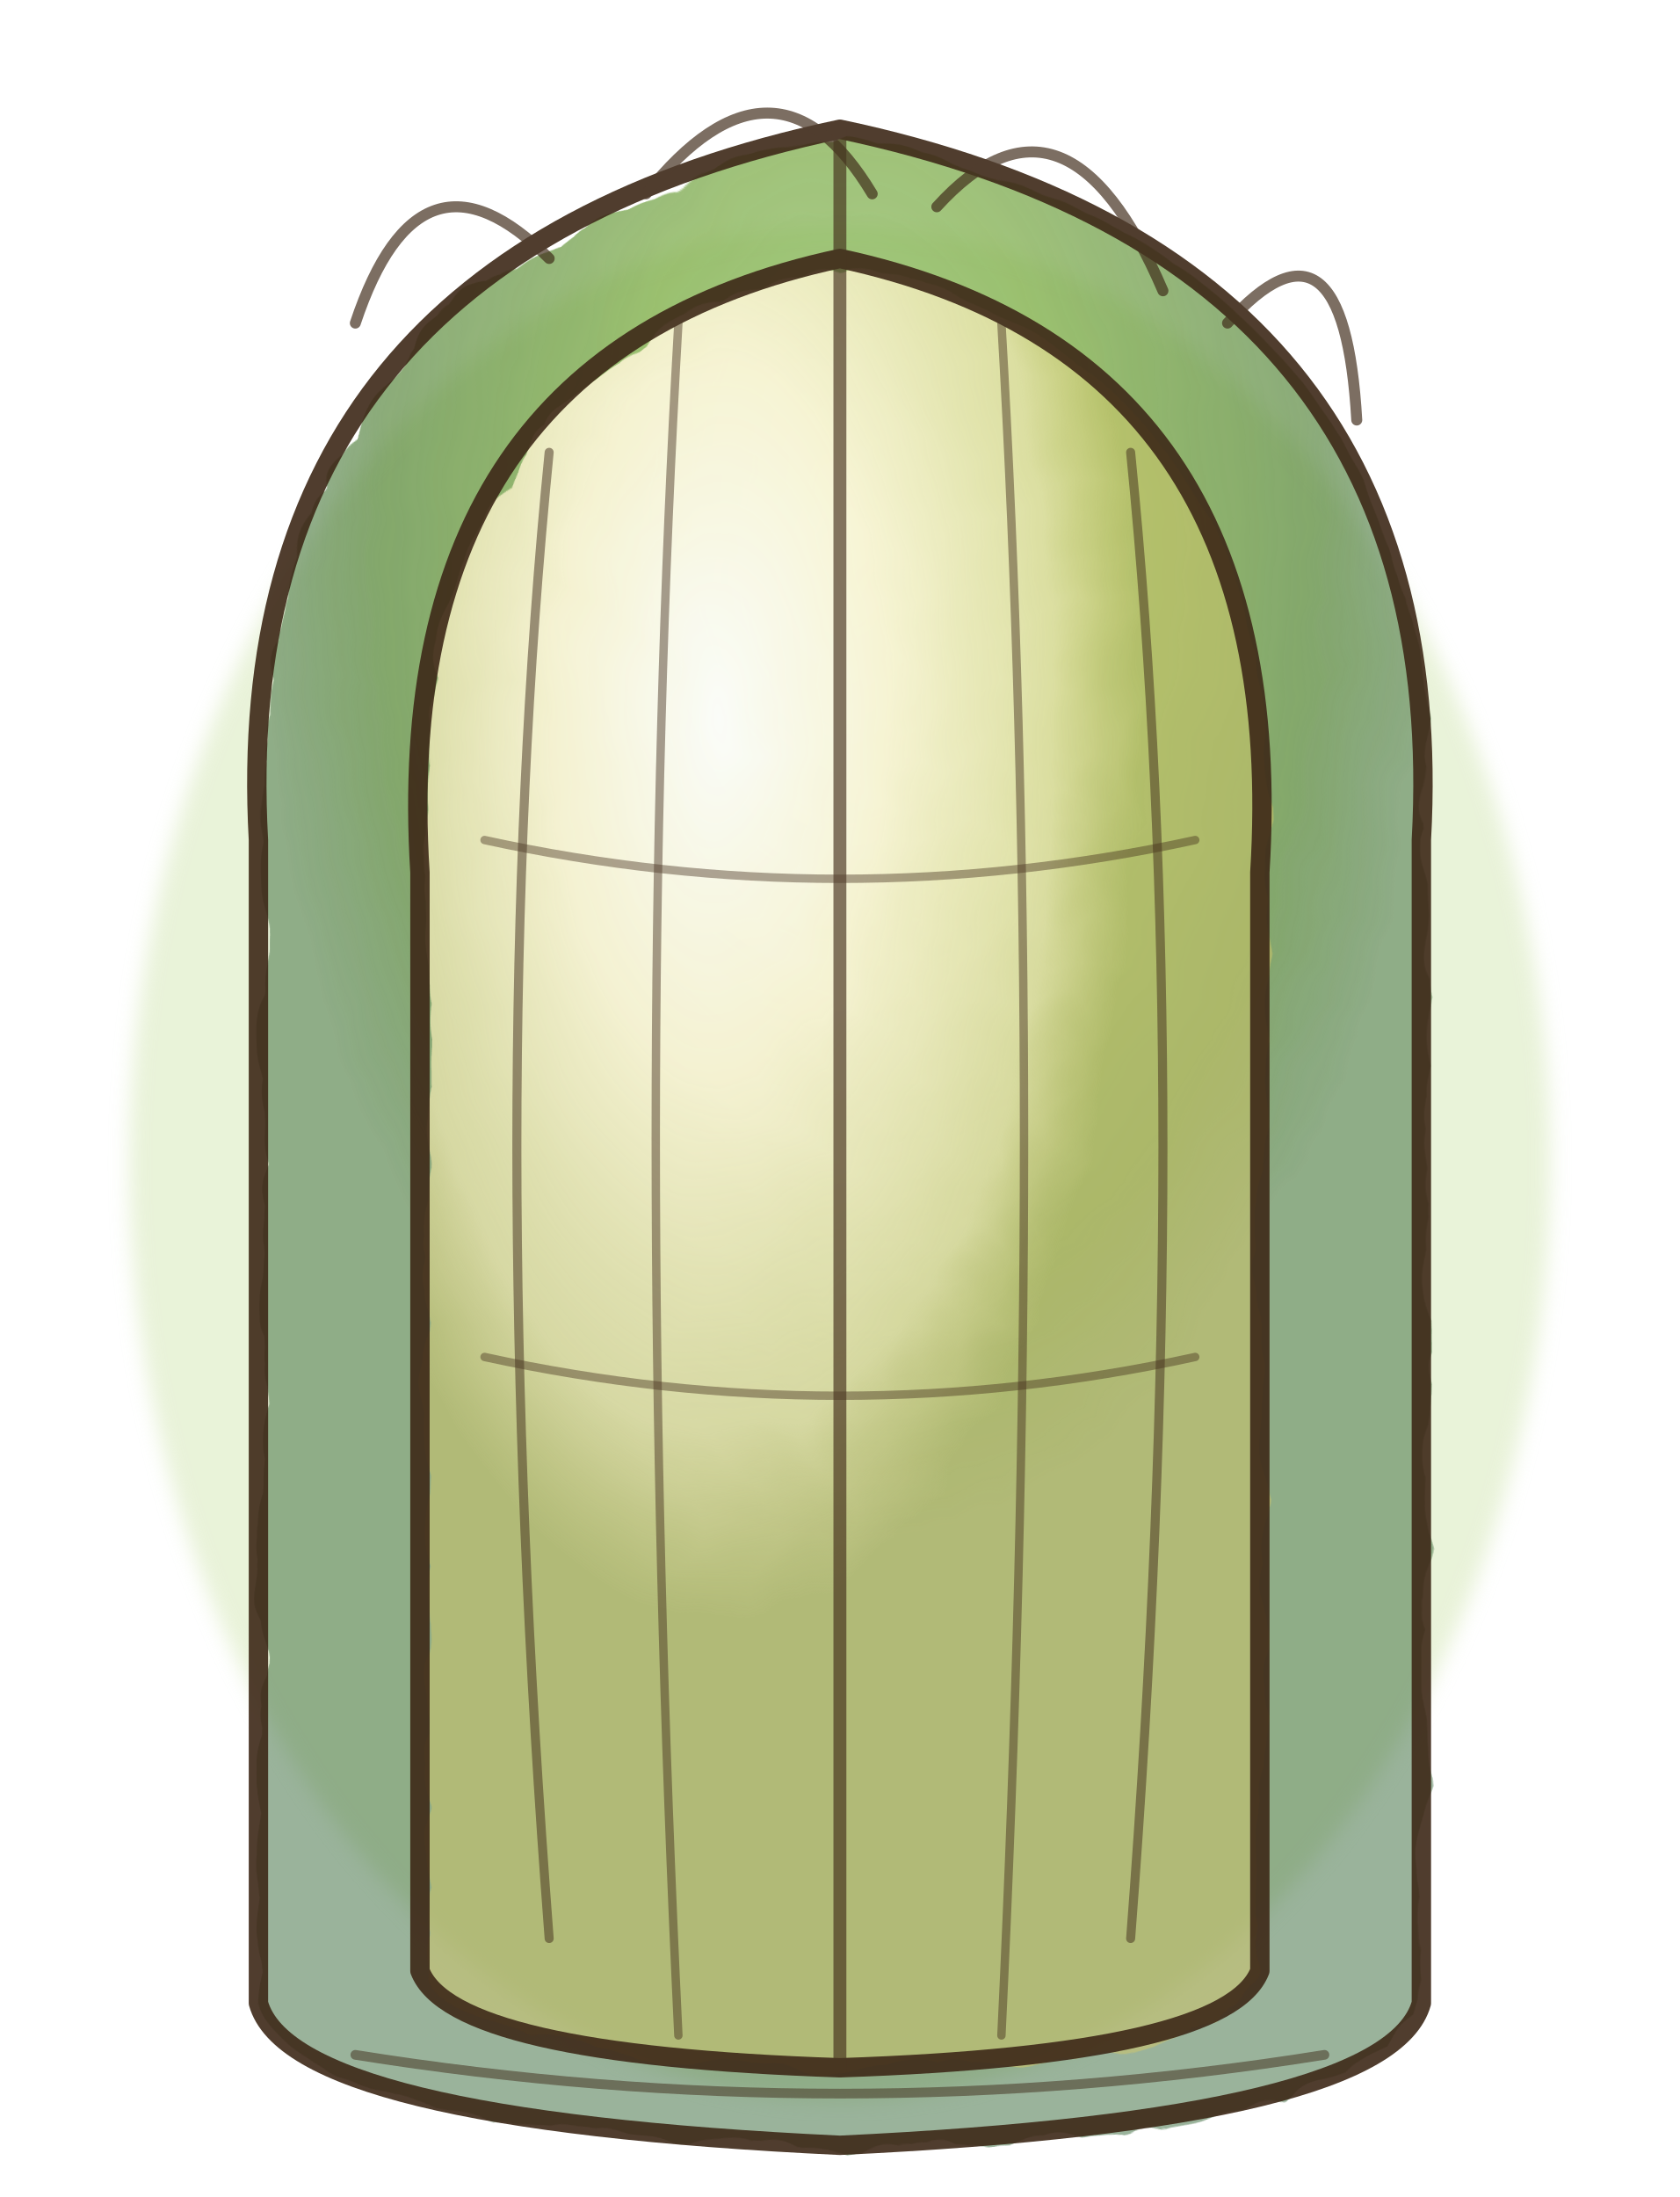
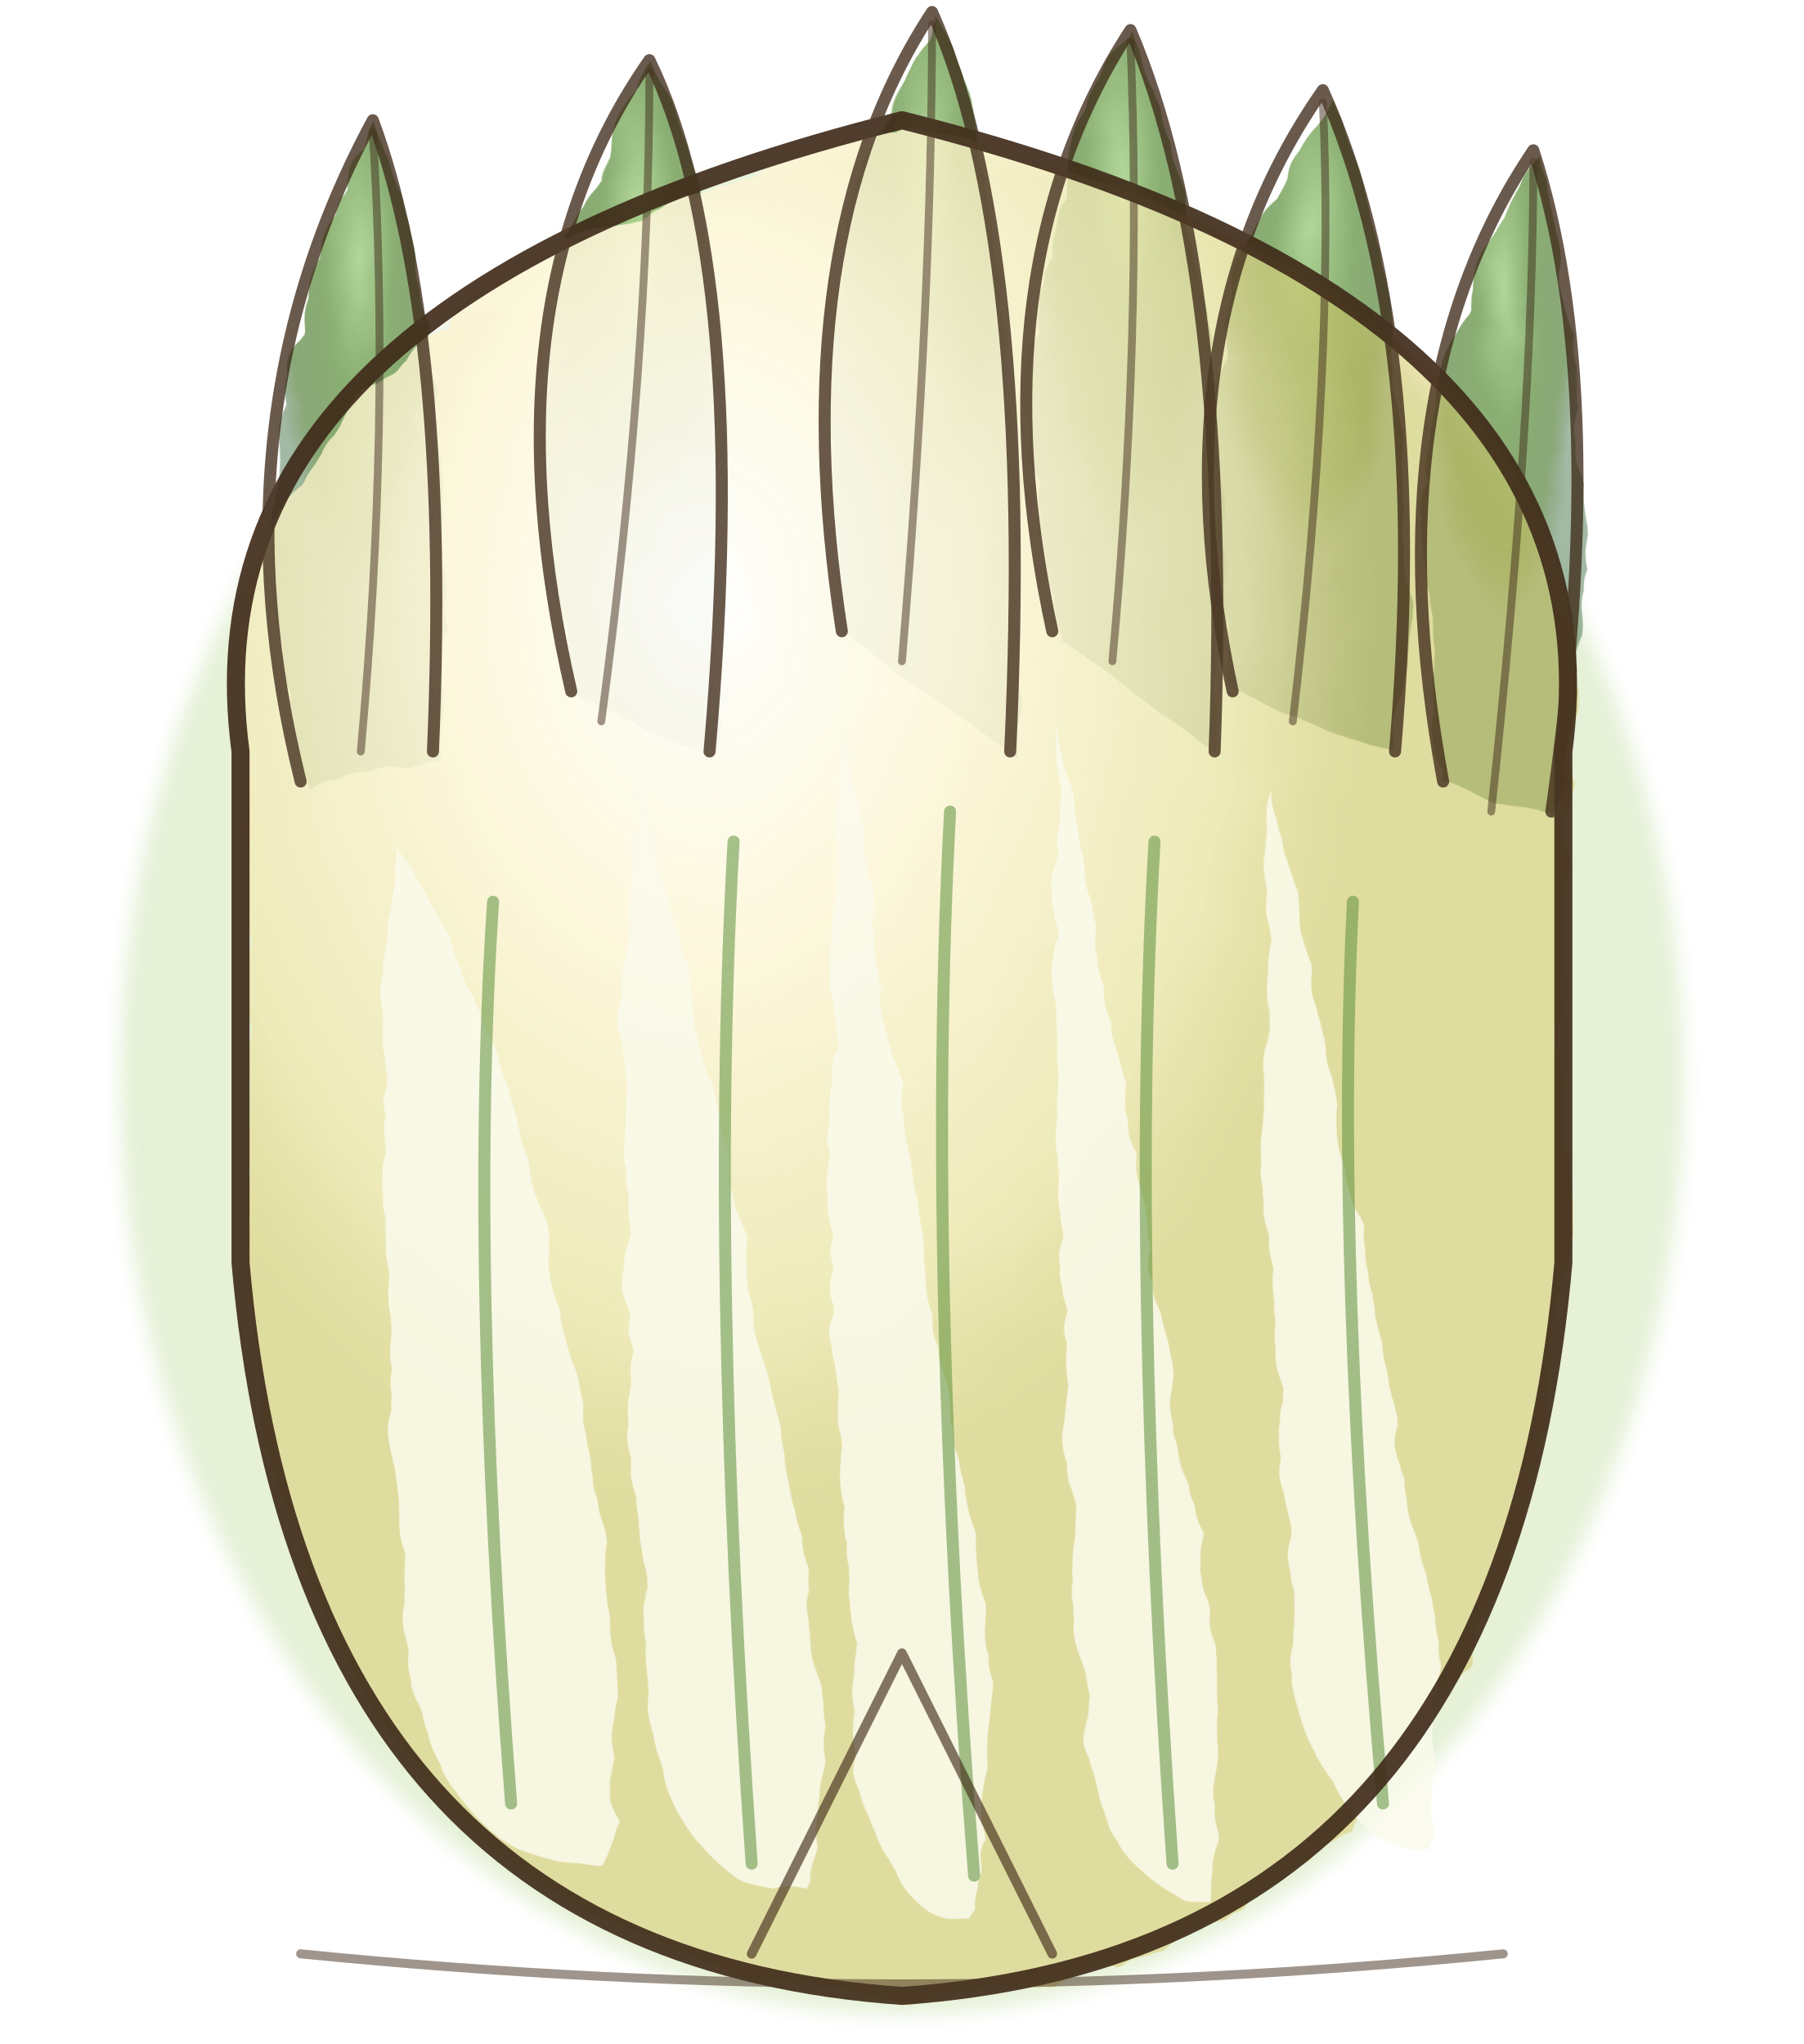
- <svg xmlns="http://www.w3.org/2000/svg" viewBox="-130 -180 260 340" font-family="Noto Sans CJK JP, sans-serif">
+ <svg xmlns="http://www.w3.org/2000/svg" viewBox="-150 -180 300 340" font-family="Noto Sans CJK JP, sans-serif">
  <defs>
    <radialGradient id="wcBodyHakusai" cx="35%" cy="25%">
      <stop offset="0%" stop-color="#FFFFFF" stop-opacity="0.95" />
      <stop offset="40%" stop-color="#FFF8DC" stop-opacity="0.9" />
      <stop offset="80%" stop-color="#F0E8B0" stop-opacity="0.75" />
-       <stop offset="100%" stop-color="#D4C868" stop-opacity="0.5" />
+       <stop offset="100%" stop-color="#D8C868" stop-opacity="0.5" />
    </radialGradient>
    <radialGradient id="wcLeafHakusai" cx="50%" cy="20%">
      <stop offset="0%" stop-color="#9BCB7A" stop-opacity="0.95" />
-       <stop offset="40%" stop-color="#7BAB46" stop-opacity="0.9" />
-       <stop offset="80%" stop-color="#4A7C2E" stop-opacity="0.8" />
-       <stop offset="100%" stop-color="#2C5F2D" stop-opacity="0.6" />
+       <stop offset="40%" stop-color="#5D8F3D" stop-opacity="0.9" />
+       <stop offset="80%" stop-color="#3D6F1D" stop-opacity="0.75" />
+       <stop offset="100%" stop-color="#2C5F2D" stop-opacity="0.55" />
    </radialGradient>
    <filter id="wcRoughHakusai" x="-10%" y="-10%" width="120%" height="120%">
      <feTurbulence baseFrequency="0.04" numOctaves="3" seed="59" />
      <feDisplacementMap in="SourceGraphic" scale="4" />
    </filter>
    <filter id="wcBlurHakusai">
      <feGaussianBlur stdDeviation="1.5" />
    </filter>
  </defs>
  <g filter="url(#wcBlurHakusai)" opacity="0.4">
-     <ellipse cx="0" cy="0" rx="110" ry="145" fill="#C8E0A0" />
+     <ellipse cx="0" cy="0" rx="130" ry="155" fill="#C0DC9C" />
  </g>
  <g filter="url(#wcRoughHakusai)" opacity="0.8">
-     <path d="M -90 130 L -90 -50 Q -95 -140 0 -160 Q 95 -140 90 -50 L 90 130 Q 85 148 0 152 Q -85 148 -90 130 Z" fill="url(#wcLeafHakusai)" />
+     <path d="M -100 -50 Q -115 -110 -88 -160 Q -75 -125 -78 -55 Z" fill="url(#wcLeafHakusai)" />
+     <path d="M -55 -65 Q -70 -130 -42 -170 Q -25 -135 -32 -55 Z" fill="url(#wcLeafHakusai)" />
+     <path d="M -10 -75 Q -20 -140 5 -178 Q 22 -140 18 -55 Z" fill="url(#wcLeafHakusai)" />
+     <path d="M 25 -75 Q 12 -135 38 -175 Q 55 -135 52 -55 Z" fill="url(#wcLeafHakusai)" />
+     <path d="M 55 -65 Q 42 -125 70 -165 Q 88 -125 82 -55 Z" fill="url(#wcLeafHakusai)" />
+     <path d="M 90 -50 Q 78 -115 105 -155 Q 118 -115 108 -45 Z" fill="url(#wcLeafHakusai)" />
  </g>
  <g filter="url(#wcRoughHakusai)">
-     <path d="M -65 125 L -65 -45 Q -70 -125 0 -140 Q 70 -125 65 -45 L 65 125 Q 60 138 0 140 Q -60 138 -65 125 Z" fill="url(#wcBodyHakusai)" />
+     <path d="M -110 30 L -110 -55 Q -120 -130 0 -160 Q 120 -130 110 -55 L 110 30 Q 100 145 0 152 Q -100 145 -110 30 Z" fill="url(#wcBodyHakusai)" />
+   </g>
+   <g fill="#FAFAEC" opacity="0.85" filter="url(#wcRoughHakusai)">
+     <path d="M -85 -40 Q -90 0 -82 100 Q -75 130 -50 130 Q -45 100 -55 50 Q -65 -10 -85 -40 Z" />
+     <path d="M -45 -50 Q -50 0 -42 110 Q -35 135 -15 135 Q -10 105 -22 55 Q -32 -5 -45 -50 Z" />
+     <path d="M -10 -60 Q -15 0 -8 115 Q -2 140 12 140 Q 18 110 8 60 Q -2 0 -10 -60 Z" />
+     <path d="M 25 -60 Q 22 0 30 110 Q 35 135 50 135 Q 55 105 45 55 Q 35 -5 25 -60 Z" />
+     <path d="M 60 -50 Q 58 0 65 100 Q 72 128 88 128 Q 92 100 80 50 Q 70 -10 60 -50 Z" />
+   </g>
+   <g stroke="#5D8F3D" stroke-width="2" fill="none" opacity="0.55" stroke-linecap="round">
+     <path d="M -68 -30 Q -72 30 -65 120" />
+     <path d="M -28 -40 Q -32 30 -25 130" />
+     <path d="M 8 -45 Q 4 30 12 132" />
+     <path d="M 42 -40 Q 38 30 45 130" />
+     <path d="M 75 -30 Q 72 30 80 120" />
  </g>
  <g stroke="#3D2817" stroke-width="3" fill="none" stroke-linecap="round" stroke-linejoin="round" opacity="0.9">
-     <path d="M -90 130 L -90 -50 Q -95 -140 0 -160 Q 95 -140 90 -50 L 90 130 Q 85 148 0 152 Q -85 148 -90 130 Z" />
-     <path d="M -65 125 L -65 -45 Q -70 -125 0 -140 Q 70 -125 65 -45 L 65 125 Q 60 138 0 140 Q -60 138 -65 125 Z" />
-     <path d="M 0 -160 L 0 140" opacity="0.7" stroke-width="2" />
-     <path d="M -45 -110 Q -55 -10 -45 120" opacity="0.55" stroke-width="1.4" />
-     <path d="M 45 -110 Q 55 -10 45 120" opacity="0.55" stroke-width="1.4" />
-     <path d="M -25 -130 Q -32 -10 -25 135" opacity="0.5" stroke-width="1.3" />
-     <path d="M 25 -130 Q 32 -10 25 135" opacity="0.5" stroke-width="1.3" />
-     <path d="M -75 -130 Q -65 -160 -45 -140" opacity="0.75" stroke-width="1.7" />
-     <path d="M -30 -150 Q -10 -175 5 -150" opacity="0.75" stroke-width="1.7" />
-     <path d="M 15 -148 Q 35 -170 50 -135" opacity="0.75" stroke-width="1.7" />
-     <path d="M 60 -130 Q 78 -150 80 -115" opacity="0.75" stroke-width="1.7" />
-     <path d="M -55 -50 Q 0 -38 55 -50" opacity="0.45" stroke-width="1.3" />
-     <path d="M -55 30 Q 0 42 55 30" opacity="0.45" stroke-width="1.3" />
-     <path d="M -75 138 Q 0 150 75 138" opacity="0.55" stroke-width="1.5" />
+     <path d="M -110 30 L -110 -55 Q -120 -130 0 -160 Q 120 -130 110 -55 L 110 30 Q 100 145 0 152 Q -100 145 -110 30 Z" />
+     <path d="M -100 -50 Q -115 -110 -88 -160 Q -75 -125 -78 -55" opacity="0.85" stroke-width="2" />
+     <path d="M -55 -65 Q -70 -130 -42 -170 Q -25 -135 -32 -55" opacity="0.85" stroke-width="2" />
+     <path d="M -10 -75 Q -20 -140 5 -178 Q 22 -140 18 -55" opacity="0.85" stroke-width="2" />
+     <path d="M 25 -75 Q 12 -135 38 -175 Q 55 -135 52 -55" opacity="0.85" stroke-width="2" />
+     <path d="M 55 -65 Q 42 -125 70 -165 Q 88 -125 82 -55" opacity="0.85" stroke-width="2" />
+     <path d="M 90 -50 Q 78 -115 105 -155 Q 118 -115 108 -45" opacity="0.85" stroke-width="2" />
+     <path d="M -88 -158 Q -85 -110 -90 -55" opacity="0.55" stroke-width="1.3" />
+     <path d="M -42 -168 Q -42 -120 -50 -60" opacity="0.55" stroke-width="1.3" />
+     <path d="M 5 -176 Q 5 -130 0 -70" opacity="0.55" stroke-width="1.3" />
+     <path d="M 38 -173 Q 40 -125 35 -70" opacity="0.55" stroke-width="1.3" />
+     <path d="M 70 -163 Q 72 -120 65 -60" opacity="0.55" stroke-width="1.3" />
+     <path d="M 105 -153 Q 105 -110 98 -45" opacity="0.55" stroke-width="1.3" />
+     <path d="M -100 145 Q 0 155 100 145" opacity="0.55" stroke-width="1.5" />
+     <path d="M -25 145 L 0 95 L 25 145" opacity="0.7" stroke-width="1.6" />
  </g>
</svg>
